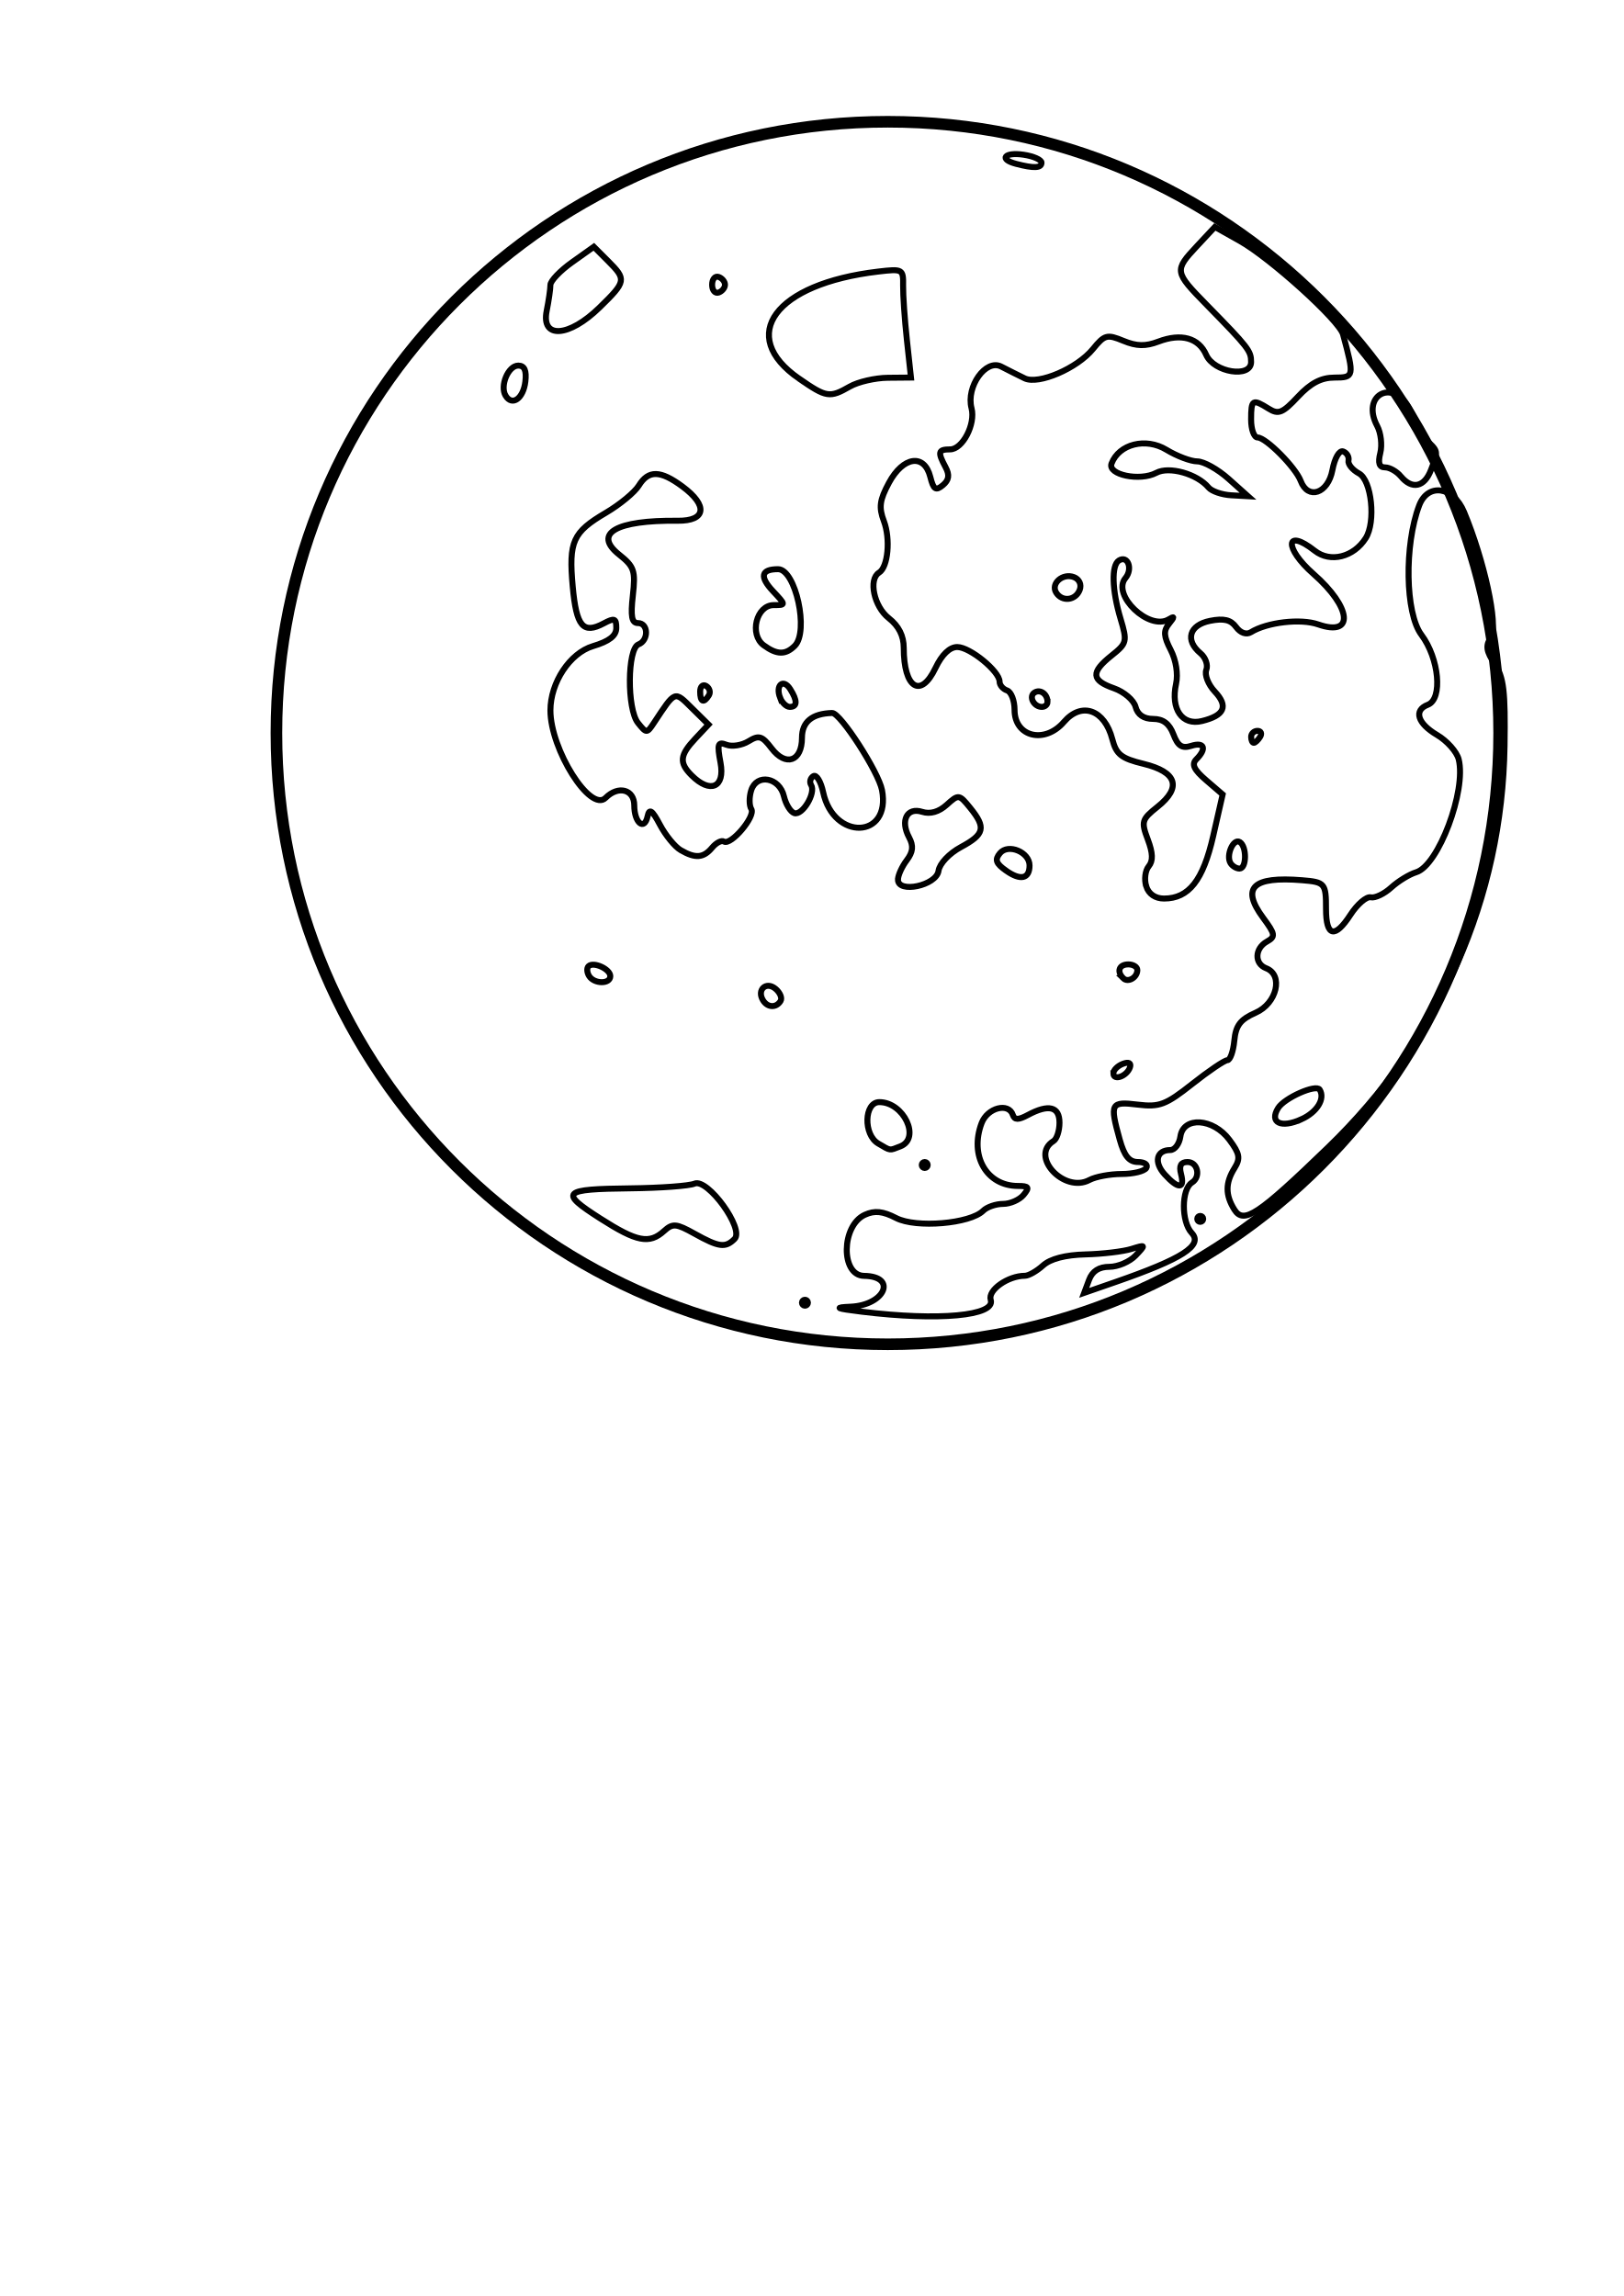
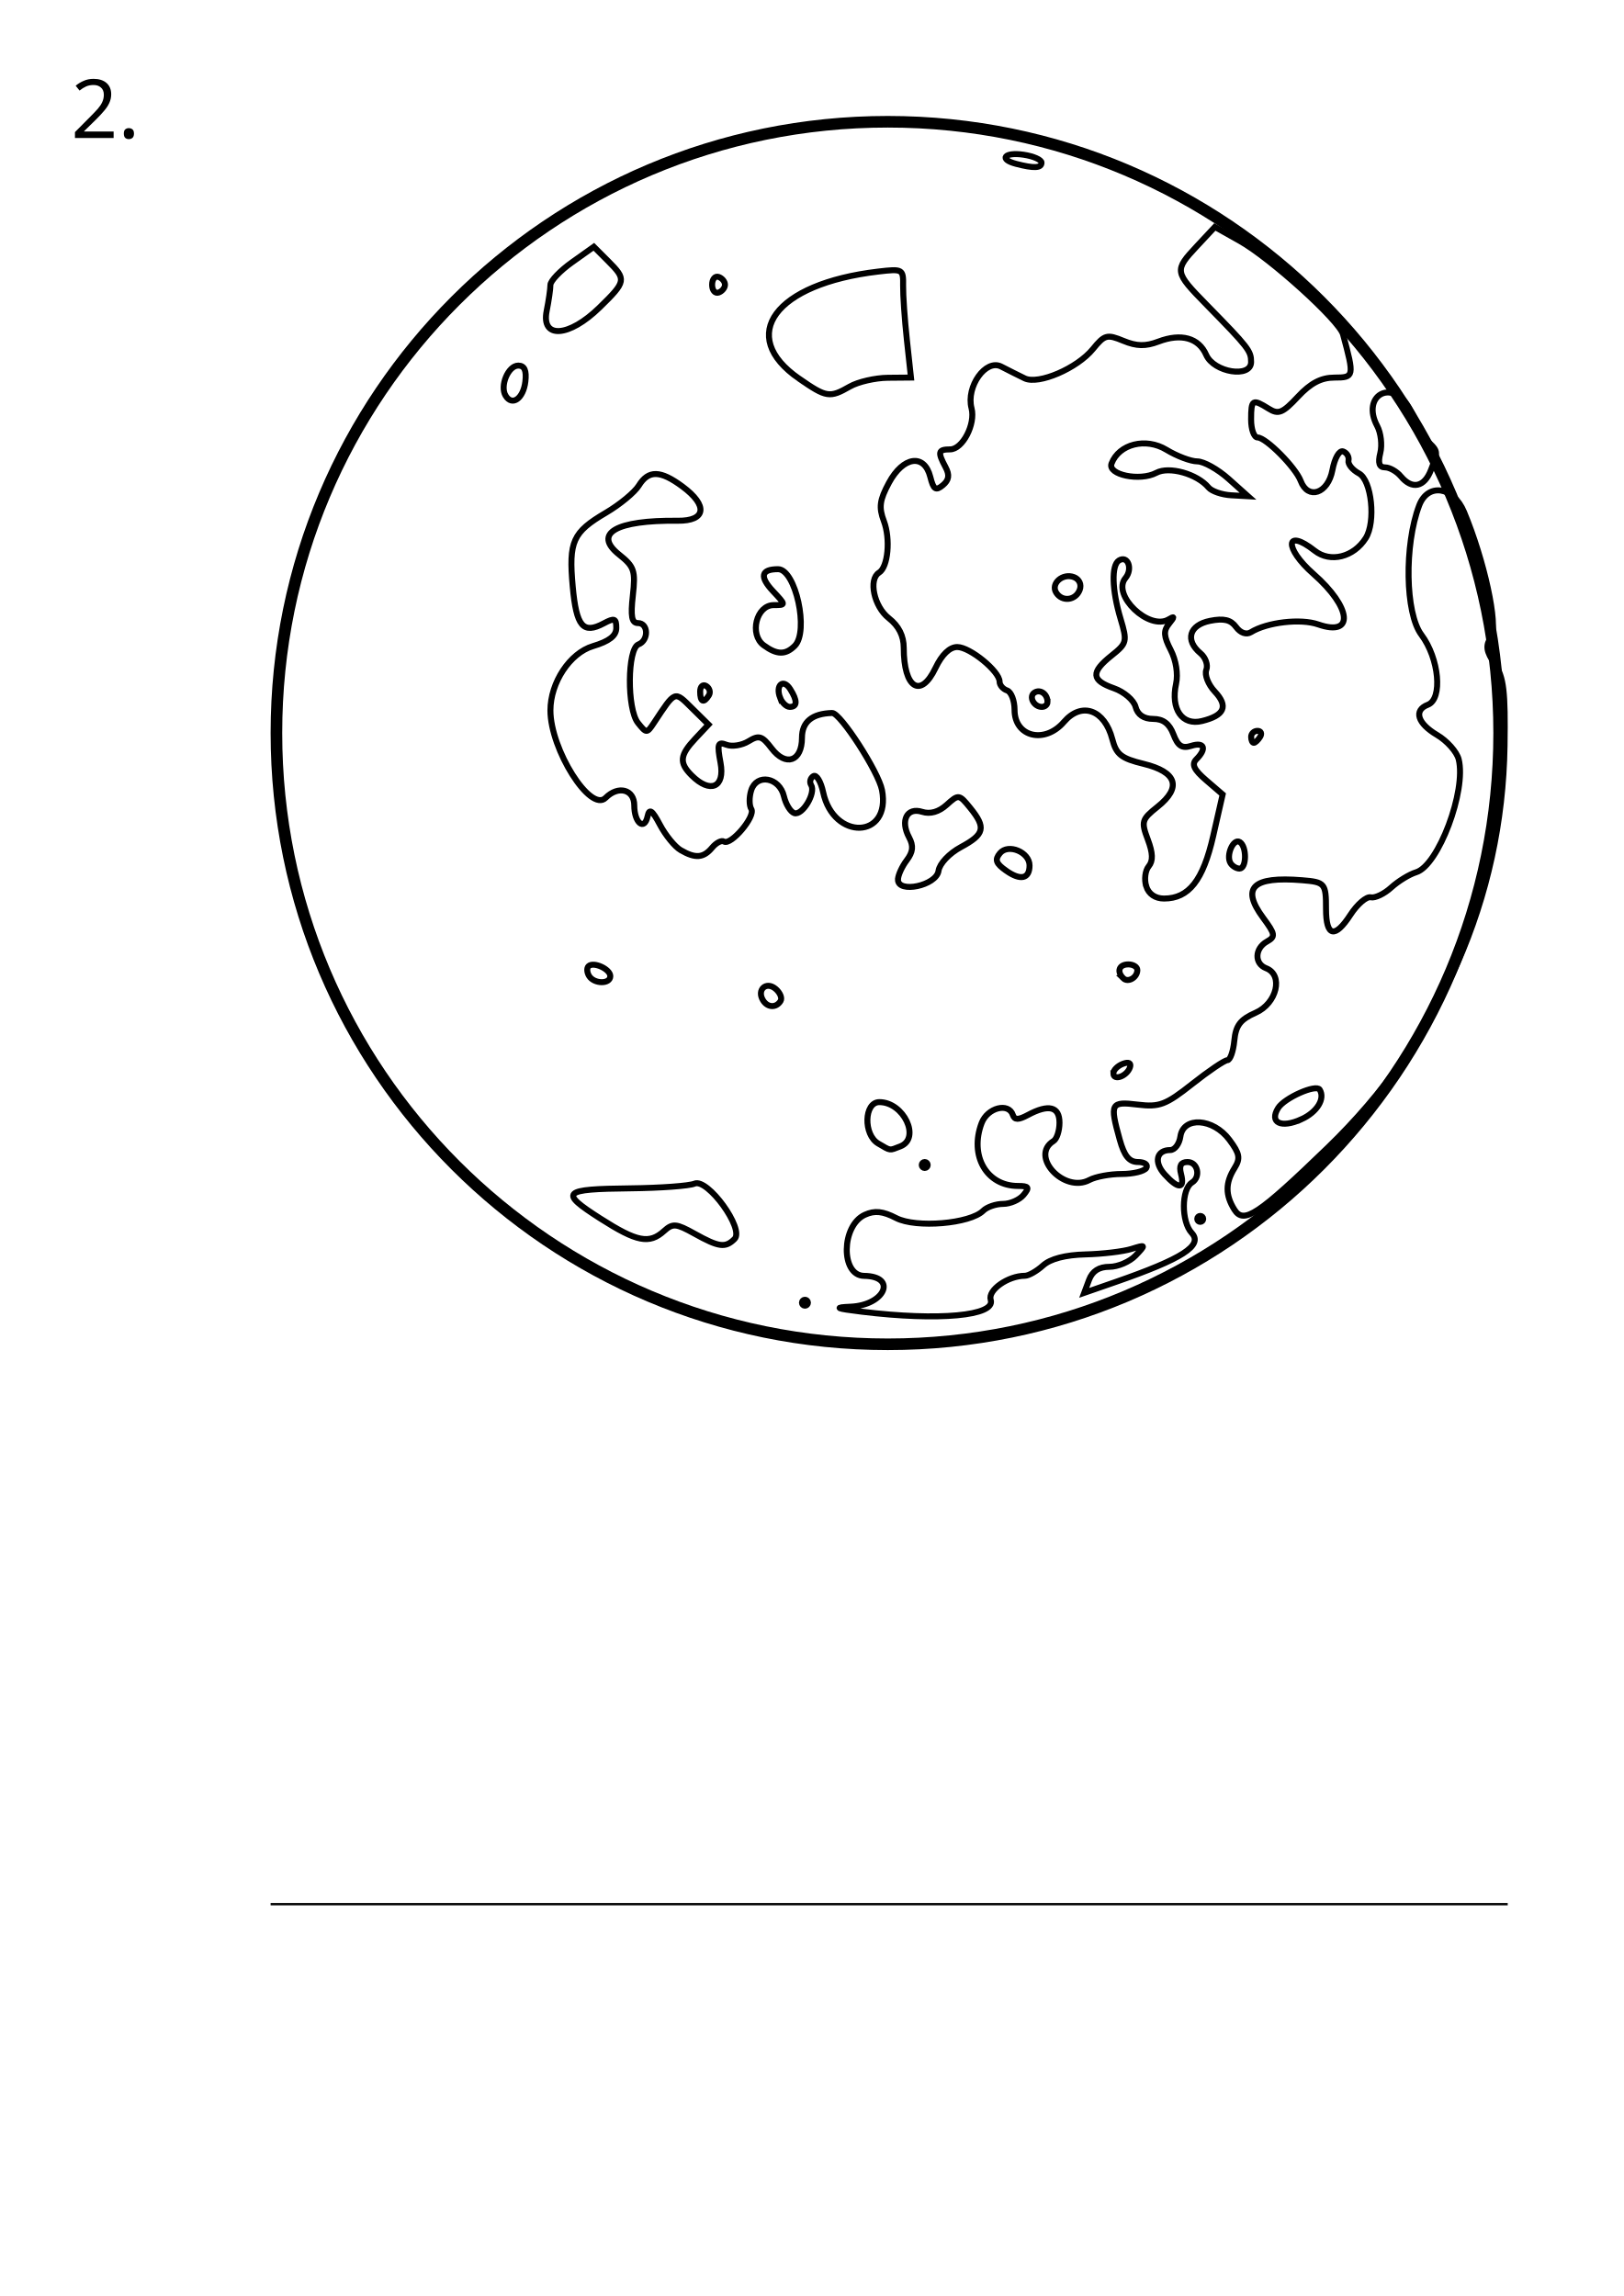
<svg xmlns="http://www.w3.org/2000/svg" width="210mm" height="297mm" viewBox="0 0 210 297" version="1.1" id="svg4118">
  <defs id="defs4112" />
  <g id="layer1">
    <g id="g4756" transform="matrix(1.000385,0,0,1.000385,-75.13481,-64.92175)">
      <path style="fill:none;stroke:#000000;stroke-width:0.774" d="m 186.529,234.507 c -3.376,-0.414 -3.677,-0.548 -1.45,-0.648 4.442,-0.2 6.067,-3.927 1.738,-3.986 -3.043,-0.041 -2.96,-6.502 0.102,-7.897 1.273,-0.58 2.322,-0.47 4.05,0.423 2.563,1.326 9.564,0.736 11.248,-0.947 0.485,-0.485 1.641,-0.883 2.569,-0.883 0.927,0 2.12,-0.523 2.65,-1.161 0.807,-0.972 0.688,-1.161 -0.73,-1.161 -4.044,0 -6.296,-3.905 -4.69,-8.13 0.756,-1.989 3.488,-2.7 4.037,-1.05 0.221,0.664 0.708,0.664 1.949,0 2.681,-1.435 4.079,-1.09 4.079,1.005 0,1.04 -0.348,2.105 -0.774,2.369 -3.124,1.931 1.361,6.791 4.646,5.033 0.796,-0.426 2.669,-0.774 4.162,-0.774 1.493,0 2.931,-0.348 3.194,-0.774 0.263,-0.426 -0.223,-0.774 -1.079,-0.774 -1.141,0 -1.774,-0.778 -2.364,-2.904 -1.303,-4.693 -1.174,-4.941 2.349,-4.516 2.797,0.337 3.613,0.026 7.038,-2.681 2.131,-1.684 4.169,-3.062 4.53,-3.062 0.361,0 0.765,-1.132 0.898,-2.516 0.192,-1.988 0.771,-2.749 2.759,-3.624 2.75,-1.21 3.615,-4.887 1.355,-5.754 -1.539,-0.591 -1.481,-2.561 0.102,-3.447 1.134,-0.635 1.084,-0.948 -0.491,-3.08 -2.885,-3.903 -1.361,-5.372 5.036,-4.853 2.967,0.241 3.097,0.397 3.097,3.722 0,3.587 1.141,3.855 3.16,0.743 0.886,-1.366 2.066,-2.381 2.622,-2.255 0.556,0.126 1.748,-0.444 2.648,-1.266 0.9,-0.822 2.352,-1.711 3.226,-1.975 2.87,-0.867 6.514,-10.55 5.496,-14.606 -0.242,-0.965 -1.5,-2.381 -2.795,-3.146 -2.54,-1.501 -3.057,-3.191 -1.193,-3.906 1.947,-0.747 1.463,-5.986 -0.837,-9.055 -2.082,-2.778 -2.23,-11.593 -0.28,-16.72 1.118,-2.941 4.41,-2.466 5.79,0.835 2.628,6.29 4.439,14.645 3.5,16.148 -0.733,1.173 -0.639,1.861 0.483,3.523 1.156,1.713 1.371,3.515 1.262,10.582 -0.304,19.676 -8.311,37.891 -22.823,51.922 -9.041,8.741 -10.9,9.976 -12.108,8.041 -1.178,-1.887 -1.173,-3.452 0.019,-5.36 0.787,-1.26 0.676,-1.872 -0.664,-3.667 -2.092,-2.803 -5.96,-3.055 -6.335,-0.413 -0.136,0.958 -0.725,1.742 -1.309,1.742 -1.792,0 -2.151,1.567 -0.722,3.146 1.749,1.933 2.629,1.912 2.116,-0.049 -0.282,-1.077 -0.024,-1.549 0.847,-1.549 1.32,0 1.733,1.934 0.567,2.655 -1.378,0.852 -1.399,5.052 -0.033,6.519 1.499,1.609 -1.187,3.335 -9.882,6.352 l -4.019,1.394 0.63,-1.685 c 0.424,-1.133 1.285,-1.685 2.632,-1.685 1.101,0 2.626,-0.655 3.389,-1.457 1.343,-1.41 1.326,-1.437 -0.548,-0.851 -1.065,0.333 -3.74,0.651 -5.945,0.705 -2.591,0.064 -4.53,0.57 -5.481,1.431 -0.809,0.733 -1.863,1.332 -2.342,1.332 -2.187,0 -4.821,1.857 -4.421,3.117 0.656,2.067 -6.73,2.745 -16.654,1.529 z m 56.832,-24.882 c 2.029,-0.924 3.092,-2.651 2.36,-3.834 -0.462,-0.748 -4.564,1.072 -5.375,2.384 -1.171,1.895 0.389,2.645 3.015,1.449 z m -64.575,23.721 c 0,-0.213 0.174,-0.387 0.387,-0.387 0.213,0 0.387,0.174 0.387,0.387 0,0.213 -0.174,0.387 -0.387,0.387 -0.213,0 -0.387,-0.174 -0.387,-0.387 z m -13.895,-8.932 c -2.364,-1.318 -2.811,-1.357 -3.932,-0.343 -1.907,1.726 -3.509,1.413 -8.234,-1.61 -5.354,-3.425 -4.976,-3.808 3.865,-3.906 3.904,-0.043 7.64,-0.316 8.303,-0.606 1.693,-0.74 6.477,5.856 5.184,7.149 -1.189,1.189 -2.024,1.079 -5.186,-0.684 z m 64.998,-1.908 c 0,-0.213 0.174,-0.387 0.387,-0.387 0.213,0 0.387,0.174 0.387,0.387 0,0.213 -0.174,0.387 -0.387,0.387 -0.213,0 -0.387,-0.174 -0.387,-0.387 z m -35.618,-6.969 c 0,-0.213 0.174,-0.387 0.387,-0.387 0.213,0 0.387,0.174 0.387,0.387 0,0.213 -0.174,0.387 -0.387,0.387 -0.213,0 -0.387,-0.174 -0.387,-0.387 z m -5.614,-2.772 c -1.957,-1.14 -1.848,-5.358 0.138,-5.358 3.159,0 5.376,4.698 2.702,5.724 -1.464,0.562 -1.185,0.598 -2.84,-0.366 z m 30.391,-9.082 c 0,-0.416 0.552,-0.968 1.226,-1.226 0.754,-0.289 1.108,-0.116 0.919,0.449 -0.386,1.157 -2.146,1.795 -2.146,0.777 z m -45.296,-9.439 c -0.834,-1.349 0.402,-2.5 1.609,-1.498 0.596,0.495 0.893,1.209 0.66,1.586 -0.565,0.914 -1.676,0.871 -2.269,-0.088 z m -22.486,-3.149 c -0.281,-0.454 -0.316,-1.02 -0.079,-1.257 0.637,-0.637 2.821,0.357 2.821,1.284 0,1.051 -2.088,1.03 -2.742,-0.027 z m 69.052,0.289 c -0.872,-0.872 -0.531,-1.786 0.666,-1.786 0.639,0 1.161,0.328 1.161,0.729 0,0.976 -1.209,1.676 -1.828,1.057 z m 2.977,-11.889 c -0.277,-0.872 -0.134,-2.031 0.318,-2.576 0.583,-0.702 0.55,-1.711 -0.114,-3.47 -0.874,-2.315 -0.79,-2.596 1.265,-4.235 3.147,-2.51 2.5,-4.498 -1.806,-5.546 -2.889,-0.703 -3.536,-1.213 -4.048,-3.189 -0.993,-3.832 -3.966,-4.894 -6.254,-2.233 -2.491,2.895 -6.384,1.944 -6.384,-1.559 0,-1.201 -0.436,-2.331 -0.968,-2.51 -0.532,-0.179 -0.968,-0.692 -0.968,-1.14 0,-1.339 -3.836,-4.476 -5.473,-4.476 -0.976,0 -1.984,0.971 -2.814,2.71 -1.912,4.01 -4.103,2.62 -4.103,-2.603 0,-1.55 -0.641,-2.822 -1.936,-3.84 -1.912,-1.504 -2.661,-5.019 -1.254,-5.888 1.157,-0.715 1.496,-4.343 0.623,-6.657 -0.675,-1.787 -0.551,-2.719 0.657,-4.962 1.841,-3.418 4.577,-3.806 5.342,-0.758 0.411,1.637 0.707,1.835 1.616,1.08 0.804,-0.667 0.903,-1.317 0.355,-2.34 -1.048,-1.959 -0.962,-2.292 0.597,-2.299 1.612,-0.008 3.303,-3.265 2.764,-5.324 -0.729,-2.789 1.849,-6.41 3.835,-5.385 0.949,0.49 2.314,1.175 3.035,1.523 1.788,0.862 6.797,-1.292 8.834,-3.8 1.49,-1.834 1.821,-1.923 3.923,-1.052 1.717,0.711 2.86,0.736 4.537,0.099 2.936,-1.116 5.213,-0.482 6.173,1.718 0.995,2.281 5.807,3.044 5.807,0.921 0,-1.436 -0.339,-1.872 -5.756,-7.401 -4.18,-4.267 -4.205,-4.416 -1.233,-7.597 l 2.303,-2.465 3.213,1.803 c 3.961,2.222 12.872,10.288 13.359,12.092 1.472,5.45 1.445,5.584 -1.108,5.584 -1.716,0 -3.082,0.714 -4.722,2.471 -1.977,2.117 -2.52,2.339 -3.784,1.549 -2.095,-1.309 -2.272,-1.2 -2.272,1.401 0,1.278 0.375,2.323 0.834,2.323 1.079,0 4.913,3.86 5.575,5.614 0.949,2.514 3.534,1.639 4.102,-1.389 0.292,-1.558 0.893,-2.604 1.39,-2.42 0.481,0.178 0.792,0.706 0.69,1.172 -0.102,0.466 0.508,1.219 1.355,1.673 1.636,0.876 2.199,6.277 0.871,8.37 -1.562,2.464 -4.579,3.211 -6.587,1.631 -3.835,-3.017 -3.99,-0.363 -0.174,2.988 4.959,4.354 5.32,8.174 0.617,6.534 -2.267,-0.79 -6.602,-0.288 -8.698,1.008 -0.591,0.365 -1.357,0.097 -1.92,-0.674 -0.685,-0.937 -1.59,-1.151 -3.367,-0.796 -2.685,0.537 -3.265,2.507 -1.233,4.193 0.658,0.546 0.997,1.514 0.752,2.151 -0.244,0.637 0.246,1.893 1.091,2.792 1.793,1.909 1.276,3.104 -1.654,3.82 -2.562,0.627 -4.064,-1.539 -3.344,-4.821 0.277,-1.26 -0.006,-3.045 -0.691,-4.366 -0.915,-1.764 -0.962,-2.477 -0.223,-3.391 0.739,-0.914 0.731,-1.034 -0.039,-0.572 -2.524,1.517 -7.41,-3.149 -5.592,-5.339 0.98,-1.181 0.311,-2.985 -0.843,-2.272 -0.991,0.613 -0.903,3.825 0.208,7.531 0.884,2.95 0.828,3.178 -1.161,4.765 -2.712,2.163 -2.638,3.201 0.301,4.226 1.315,0.458 2.575,1.538 2.8,2.399 0.268,1.024 1.054,1.565 2.274,1.565 1.289,0 2.098,0.613 2.62,1.988 0.578,1.52 1.12,1.872 2.304,1.496 1.7,-0.54 2.046,0.353 0.67,1.729 -0.654,0.654 -0.333,1.346 1.259,2.715 l 2.136,1.838 -1.224,5.376 c -1.307,5.741 -3.152,8.086 -6.36,8.086 -1.132,0 -1.984,-0.587 -2.301,-1.586 z m -12.764,-23.837 c 0,-1.008 -0.92,-1.679 -1.669,-1.216 -0.801,0.495 -0.11,1.861 0.941,1.861 0.401,0 0.729,-0.29 0.729,-0.645 z m 4.163,-14.483 c 0.265,-0.69 -0.048,-1.384 -0.744,-1.651 -1.446,-0.555 -3.028,0.822 -2.299,2 0.76,1.229 2.515,1.028 3.043,-0.349 z M 233.935,126.81 c -1.387,-1.239 -3.204,-2.253 -4.039,-2.253 -0.835,0 -2.629,-0.676 -3.988,-1.502 -2.665,-1.621 -6.124,-0.755 -7.095,1.775 -0.56,1.458 3.671,2.338 5.79,1.204 1.65,-0.883 5.283,0.138 6.745,1.897 0.405,0.487 1.719,0.94 2.922,1.008 l 2.186,0.123 z m -42.735,51.804 c 0.013,-0.559 0.523,-1.675 1.131,-2.479 0.818,-1.081 0.897,-1.854 0.303,-2.964 -1.166,-2.179 -0.273,-3.924 1.69,-3.3 1.044,0.331 2.158,0.013 3.175,-0.908 1.526,-1.381 1.606,-1.37 3.042,0.403 2.065,2.55 1.861,3.412 -1.195,5.058 -1.522,0.82 -2.77,2.144 -2.904,3.08 -0.272,1.907 -5.288,2.97 -5.243,1.111 z m 14.002,-1.119 c -1.343,-0.941 -1.52,-1.43 -0.819,-2.274 1.069,-1.288 3.827,-0.147 3.827,1.584 0,1.725 -1.154,1.989 -3.008,0.691 z m 28.99,-0.99 c -0.618,-1.001 0.367,-3.244 1.199,-2.73 0.922,0.57 0.892,3.434 -0.035,3.434 -0.401,0 -0.925,-0.317 -1.164,-0.704 z m -71.085,-1.68 c -0.745,-0.434 -1.947,-1.904 -2.671,-3.267 -1.02,-1.921 -1.381,-2.172 -1.607,-1.113 -0.412,1.931 -1.723,0.858 -1.723,-1.41 0,-2.069 -2.067,-2.611 -3.706,-0.971 -1.956,1.956 -7.134,-6.251 -7.134,-11.308 0,-3.609 2.521,-7.417 5.501,-8.31 2.113,-0.633 3.016,-1.339 3.016,-2.357 0,-1.232 -0.245,-1.322 -1.609,-0.592 -2.69,1.439 -3.555,0.413 -4.026,-4.771 -0.528,-5.824 0.004,-7.005 4.294,-9.529 1.802,-1.06 3.715,-2.639 4.251,-3.509 1.251,-2.029 2.782,-1.999 5.638,0.113 3.341,2.47 3.064,4.474 -0.612,4.431 -7.977,-0.092 -10.987,1.65 -7.565,4.378 1.954,1.558 2.13,2.084 1.769,5.292 -0.305,2.703 -0.144,3.562 0.665,3.562 1.351,0 1.403,2.242 0.064,2.756 -1.448,0.555 -1.502,8.347 -0.07,10.149 1.094,1.376 1.156,1.376 2.068,-0.002 2.801,-4.235 2.621,-4.166 4.924,-1.89 l 2.134,2.108 -1.703,1.813 c -2.021,2.151 -2.12,3.121 -0.487,4.755 2.408,2.408 4.34,1.572 3.742,-1.618 -0.46,-2.453 -0.356,-2.768 0.77,-2.335 0.716,0.275 2,0.07 2.854,-0.456 1.338,-0.823 1.748,-0.698 2.968,0.908 1.846,2.43 3.936,1.707 3.936,-1.361 0,-2.053 1.323,-3.136 3.906,-3.201 1.057,-0.027 5.997,7.619 6.442,9.968 1.195,6.314 -6.262,6.583 -7.611,0.274 -0.297,-1.388 -0.865,-2.322 -1.263,-2.076 -0.398,0.246 -0.528,0.765 -0.288,1.152 0.637,1.031 -1.136,3.979 -2.184,3.63 -0.492,-0.164 -1.092,-1.143 -1.334,-2.176 -0.575,-2.454 -3.527,-2.99 -4.232,-0.769 -0.277,0.873 -0.27,1.964 0.015,2.425 0.579,0.937 -2.64,4.749 -3.54,4.193 -0.316,-0.195 -1.005,0.164 -1.531,0.798 -1.11,1.337 -2.164,1.42 -4.058,0.317 z m 73.752,-14.65 c 0,-0.426 0.369,-0.774 0.82,-0.774 0.451,0 0.605,0.348 0.341,0.774 -0.263,0.426 -0.632,0.774 -0.82,0.774 -0.188,0 -0.341,-0.348 -0.341,-0.774 z m -60.902,-5.066 c -0.627,-1.634 0.42,-2.516 1.312,-1.106 0.948,1.499 0.929,2.3 -0.054,2.3 -0.439,0 -1.005,-0.538 -1.257,-1.195 z m -10.333,-0.787 c 0,-0.664 0.354,-0.988 0.787,-0.721 0.433,0.267 0.586,0.811 0.341,1.207 -0.664,1.074 -1.128,0.874 -1.128,-0.486 z m 8.222,-5.985 c -1.902,-1.39 -0.958,-5.196 1.288,-5.196 1.591,0 1.59,-0.01 -0.091,-1.8 -1.766,-1.88 -1.544,-2.846 0.653,-2.846 2.267,0 4.023,8.05 2.162,9.911 -1.194,1.194 -2.31,1.175 -4.012,-0.069 z m 82.37,-21.844 c -0.53,-0.639 -1.451,-1.161 -2.045,-1.161 -0.756,0 -0.941,-0.561 -0.614,-1.864 0.257,-1.025 0.077,-2.593 -0.4,-3.484 -2.085,-3.896 1.851,-6.197 4.097,-2.395 0.755,1.278 1.113,2.323 0.795,2.323 -0.317,0 0.186,0.71 1.118,1.579 1.964,1.83 1.915,1.612 0.939,4.178 -0.847,2.228 -2.445,2.567 -3.891,0.825 z M 140.479,116.074 c -0.779,-1.26 0.326,-3.905 1.631,-3.905 0.803,0 1.085,0.638 0.916,2.07 -0.259,2.187 -1.692,3.22 -2.547,1.836 z m 37.942,-2.211 c -8.07,-5.579 -3.133,-12.275 10.212,-13.85 3.17,-0.374 3.265,-0.321 3.231,1.82 -0.019,1.213 0.202,4.383 0.491,7.045 l 0.525,4.839 -2.982,0.027 c -1.64,0.015 -3.853,0.525 -4.918,1.134 -2.616,1.495 -3.016,1.433 -6.559,-1.016 z m -32.64,-8.76 c 0.266,-1.331 0.484,-2.843 0.484,-3.361 0,-0.518 1.263,-1.84 2.807,-2.938 l 2.807,-1.997 1.839,1.839 c 2.4,2.4 2.357,2.637 -1.098,6.01 -3.959,3.866 -7.57,4.102 -6.839,0.448 z m 21.39,-3.388 c 0,-0.71 0.375,-1.166 0.832,-1.013 0.458,0.153 0.832,0.608 0.832,1.013 0,0.405 -0.375,0.86 -0.832,1.013 -0.458,0.153 -0.832,-0.303 -0.832,-1.013 z m 39.296,-15.633 c -2.281,-0.596 -1.504,-1.543 0.968,-1.18 1.278,0.188 2.323,0.65 2.323,1.027 0,0.713 -0.974,0.758 -3.291,0.153 z" id="path4750" />
      <circle style="fill:none;stroke:#000000;stroke-width:1.5;stroke-linecap:round;stroke-miterlimit:4;stroke-dasharray:none" id="path4752" cx="189.882" cy="159.681" r="79.04" />
    </g>
+     <g id="g7664" transform="translate(5.723693)" style="stroke-width:0.3;stroke-miterlimit:4;stroke-dasharray:none">
+       <path style="fill:none;stroke:#000000;stroke-width:0.3;stroke-linecap:butt;stroke-linejoin:miter;stroke-miterlimit:4;stroke-dasharray:none;stroke-opacity:1" d="M 189.276,246.314 H 29.276" id="path6602" />
+     </g>
+     <text xml:space="preserve" style="font-style:normal;font-weight:normal;font-size:10.583px;line-height:1.25;font-family:sans-serif;fill:#000000;fill-opacity:1;stroke:none;stroke-width:0.265" x="9.194" y="17.855" id="text6608">
+       <tspan id="tspan6606" x="9.194" y="17.855" style="stroke-width:0.265">2.</tspan>
+     </text>
  </g>
</svg>
